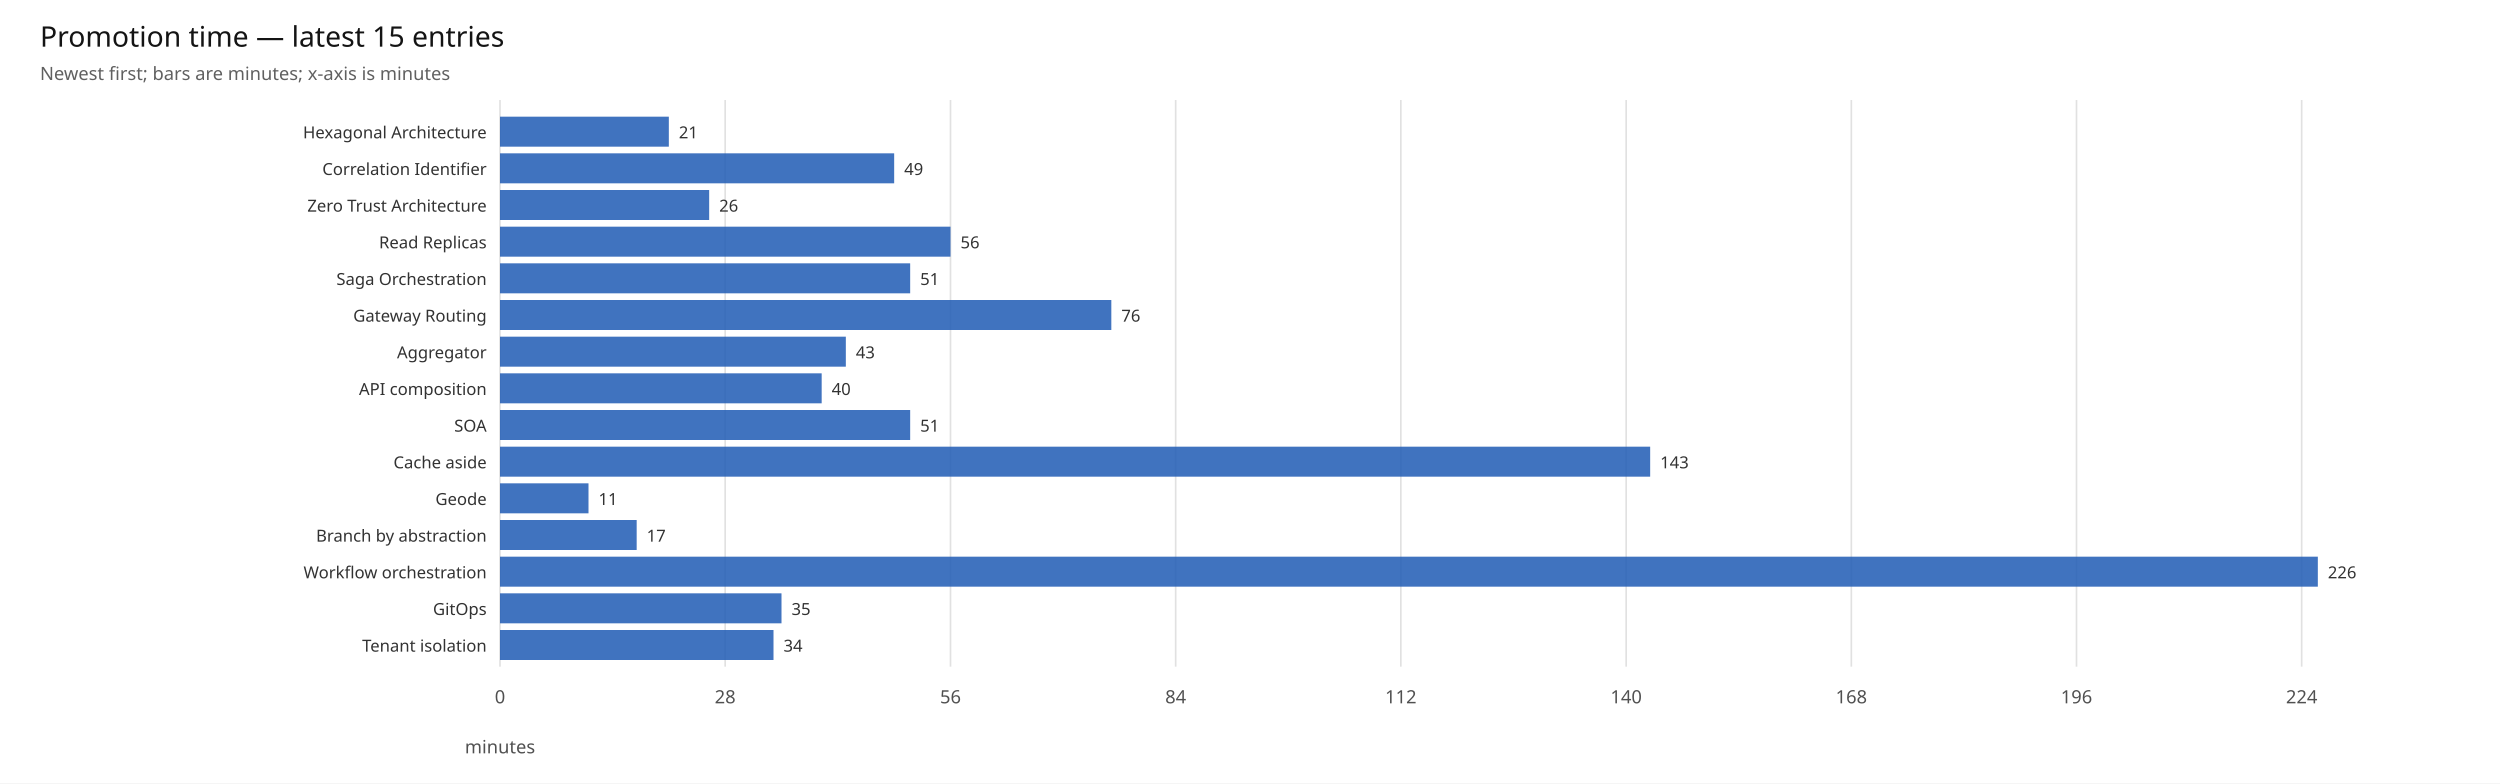
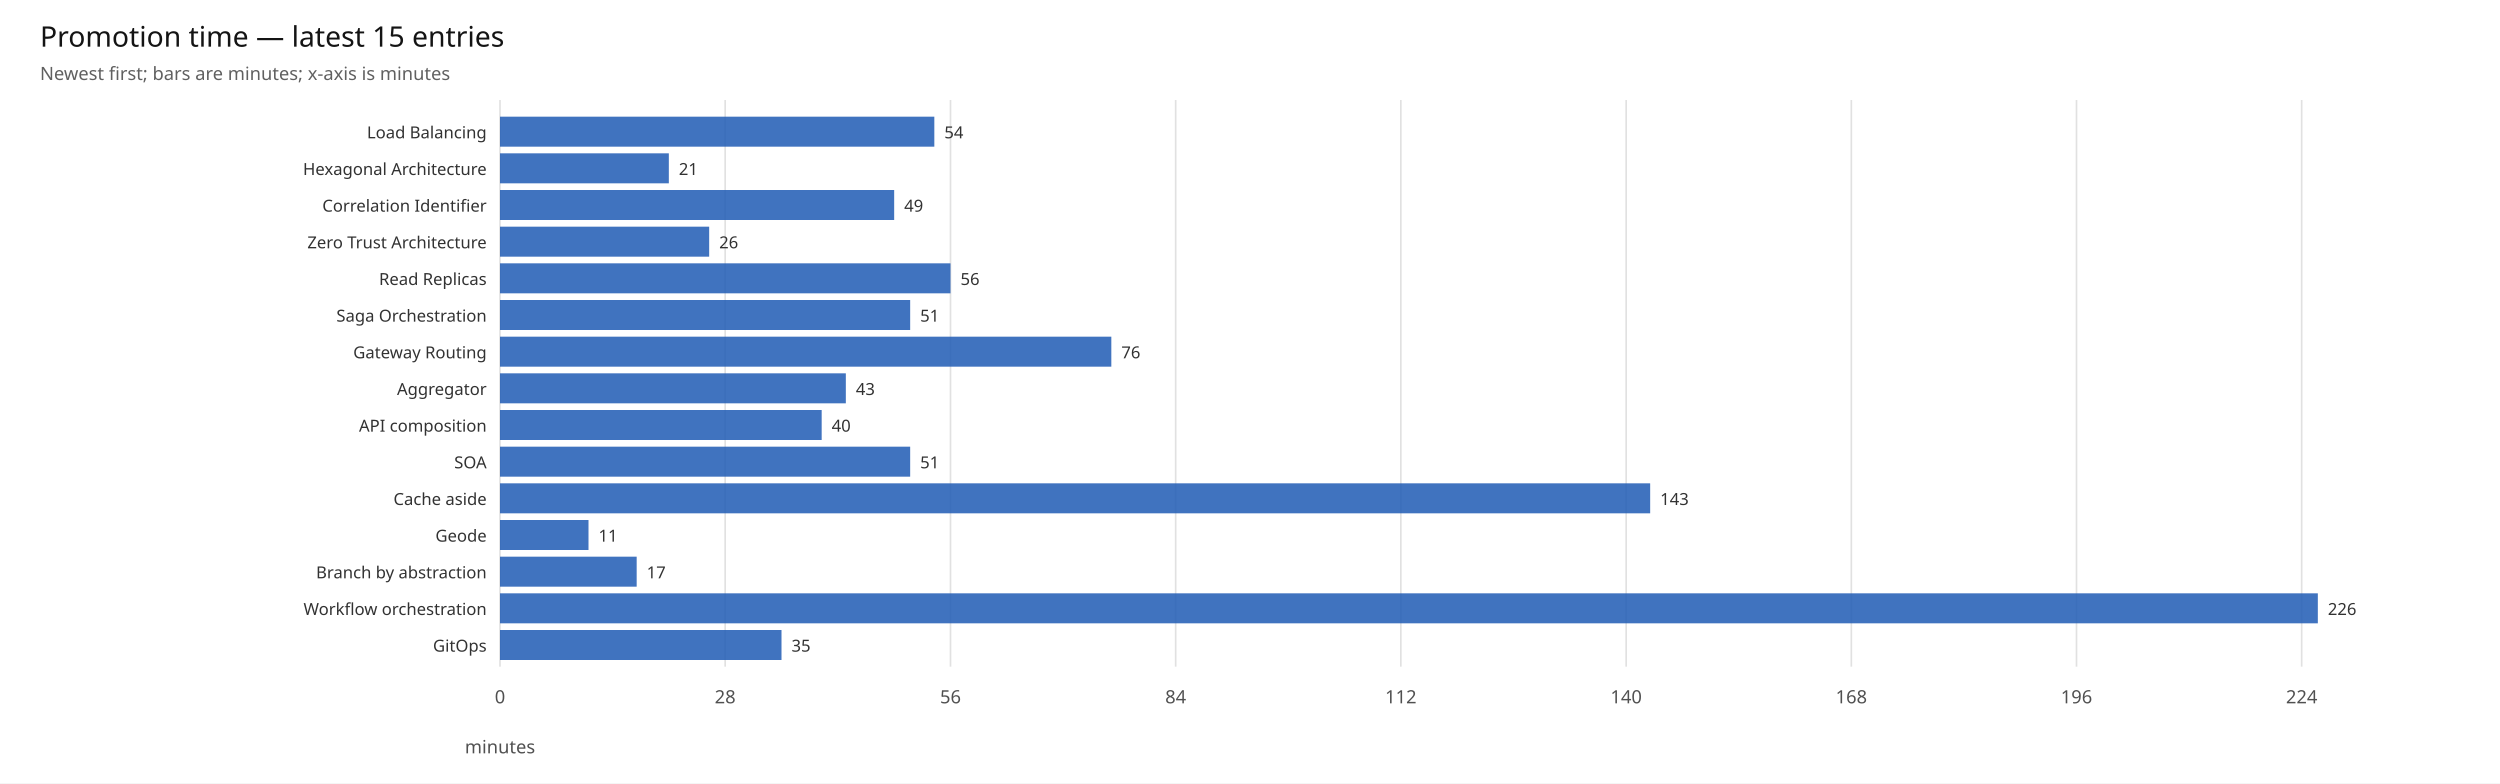
<svg xmlns="http://www.w3.org/2000/svg" width="1500" height="470" viewBox="0 0 1500 470">
  <rect width="100%" height="100%" fill="white" />
  <text x="24" y="28" font-family="Verdana" font-size="17" fill="#141414">Promotion time — latest 15 entries</text>
  <text x="24" y="48" font-family="Verdana" font-size="11" fill="#606060">Newest first; bars are minutes; x-axis is minutes</text>
  <line x1="300.0" y1="60" x2="300.0" y2="400" stroke="#e1e1e1" />
  <text x="300.0" y="422" text-anchor="middle" font-family="Verdana" font-size="11" fill="#505050">0</text>
  <line x1="435.1" y1="60" x2="435.1" y2="400" stroke="#e1e1e1" />
  <text x="435.1" y="422" text-anchor="middle" font-family="Verdana" font-size="11" fill="#505050">28</text>
  <line x1="570.3" y1="60" x2="570.3" y2="400" stroke="#e1e1e1" />
  <text x="570.3" y="422" text-anchor="middle" font-family="Verdana" font-size="11" fill="#505050">56</text>
  <line x1="705.4" y1="60" x2="705.4" y2="400" stroke="#e1e1e1" />
  <text x="705.4" y="422" text-anchor="middle" font-family="Verdana" font-size="11" fill="#505050">84</text>
  <line x1="840.5" y1="60" x2="840.5" y2="400" stroke="#e1e1e1" />
  <text x="840.5" y="422" text-anchor="middle" font-family="Verdana" font-size="11" fill="#505050">112</text>
  <line x1="975.7" y1="60" x2="975.7" y2="400" stroke="#e1e1e1" />
  <text x="975.7" y="422" text-anchor="middle" font-family="Verdana" font-size="11" fill="#505050">140</text>
  <line x1="1110.8" y1="60" x2="1110.8" y2="400" stroke="#e1e1e1" />
  <text x="1110.8" y="422" text-anchor="middle" font-family="Verdana" font-size="11" fill="#505050">168</text>
  <line x1="1245.9" y1="60" x2="1245.9" y2="400" stroke="#e1e1e1" />
  <text x="1245.9" y="422" text-anchor="middle" font-family="Verdana" font-size="11" fill="#505050">196</text>
  <line x1="1381.0" y1="60" x2="1381.0" y2="400" stroke="#e1e1e1" />
  <text x="1381.0" y="422" text-anchor="middle" font-family="Verdana" font-size="11" fill="#505050">224</text>
-   <rect x="300" y="70" width="101.3" height="18" fill="#1e5ab4" opacity="0.85" />
-   <text x="292" y="83" text-anchor="end" font-family="Verdana" font-size="10" fill="#323232">Hexagonal Architecture</text>
-   <text x="407.3" y="83" font-family="Verdana" font-size="10" fill="#323232">21</text>
-   <rect x="300" y="92" width="236.5" height="18" fill="#1e5ab4" opacity="0.85" />
-   <text x="292" y="105" text-anchor="end" font-family="Verdana" font-size="10" fill="#323232">Correlation Identifier</text>
-   <text x="542.5" y="105" font-family="Verdana" font-size="10" fill="#323232">49</text>
-   <rect x="300" y="114" width="125.5" height="18" fill="#1e5ab4" opacity="0.85" />
-   <text x="292" y="127" text-anchor="end" font-family="Verdana" font-size="10" fill="#323232">Zero Trust Architecture</text>
-   <text x="431.5" y="127" font-family="Verdana" font-size="10" fill="#323232">26</text>
-   <rect x="300" y="136" width="270.3" height="18" fill="#1e5ab4" opacity="0.85" />
-   <text x="292" y="149" text-anchor="end" font-family="Verdana" font-size="10" fill="#323232">Read Replicas</text>
-   <text x="576.3" y="149" font-family="Verdana" font-size="10" fill="#323232">56</text>
-   <rect x="300" y="158" width="246.1" height="18" fill="#1e5ab4" opacity="0.85" />
-   <text x="292" y="171" text-anchor="end" font-family="Verdana" font-size="10" fill="#323232">Saga Orchestration</text>
-   <text x="552.1" y="171" font-family="Verdana" font-size="10" fill="#323232">51</text>
-   <rect x="300" y="180" width="366.8" height="18" fill="#1e5ab4" opacity="0.85" />
-   <text x="292" y="193" text-anchor="end" font-family="Verdana" font-size="10" fill="#323232">Gateway Routing</text>
-   <text x="672.8" y="193" font-family="Verdana" font-size="10" fill="#323232">76</text>
-   <rect x="300" y="202" width="207.5" height="18" fill="#1e5ab4" opacity="0.85" />
-   <text x="292" y="215" text-anchor="end" font-family="Verdana" font-size="10" fill="#323232">Aggregator</text>
-   <text x="513.5" y="215" font-family="Verdana" font-size="10" fill="#323232">43</text>
-   <rect x="300" y="224" width="193.0" height="18" fill="#1e5ab4" opacity="0.85" />
-   <text x="292" y="237" text-anchor="end" font-family="Verdana" font-size="10" fill="#323232">API composition</text>
-   <text x="499.0" y="237" font-family="Verdana" font-size="10" fill="#323232">40</text>
-   <rect x="300" y="246" width="246.1" height="18" fill="#1e5ab4" opacity="0.85" />
-   <text x="292" y="259" text-anchor="end" font-family="Verdana" font-size="10" fill="#323232">SOA</text>
-   <text x="552.1" y="259" font-family="Verdana" font-size="10" fill="#323232">51</text>
-   <rect x="300" y="268" width="690.1" height="18" fill="#1e5ab4" opacity="0.85" />
-   <text x="292" y="281" text-anchor="end" font-family="Verdana" font-size="10" fill="#323232">Cache aside</text>
-   <text x="996.1" y="281" font-family="Verdana" font-size="10" fill="#323232">143</text>
-   <rect x="300" y="290" width="53.1" height="18" fill="#1e5ab4" opacity="0.85" />
-   <text x="292" y="303" text-anchor="end" font-family="Verdana" font-size="10" fill="#323232">Geode</text>
-   <text x="359.1" y="303" font-family="Verdana" font-size="10" fill="#323232">11</text>
-   <rect x="300" y="312" width="82.0" height="18" fill="#1e5ab4" opacity="0.85" />
-   <text x="292" y="325" text-anchor="end" font-family="Verdana" font-size="10" fill="#323232">Branch by abstraction</text>
-   <text x="388.0" y="325" font-family="Verdana" font-size="10" fill="#323232">17</text>
-   <rect x="300" y="334" width="1090.7" height="18" fill="#1e5ab4" opacity="0.85" />
-   <text x="292" y="347" text-anchor="end" font-family="Verdana" font-size="10" fill="#323232">Workflow orchestration</text>
-   <text x="1396.7" y="347" font-family="Verdana" font-size="10" fill="#323232">226</text>
-   <rect x="300" y="356" width="168.9" height="18" fill="#1e5ab4" opacity="0.85" />
-   <text x="292" y="369" text-anchor="end" font-family="Verdana" font-size="10" fill="#323232">GitOps</text>
-   <text x="474.9" y="369" font-family="Verdana" font-size="10" fill="#323232">35</text>
-   <rect x="300" y="378" width="164.1" height="18" fill="#1e5ab4" opacity="0.85" />
-   <text x="292" y="391" text-anchor="end" font-family="Verdana" font-size="10" fill="#323232">Tenant isolation</text>
-   <text x="470.1" y="391" font-family="Verdana" font-size="10" fill="#323232">34</text>
+   <rect x="300" y="70" width="260.6" height="18" fill="#1e5ab4" opacity="0.85" />
+   <text x="292" y="83" text-anchor="end" font-family="Verdana" font-size="10" fill="#323232">Load Balancing</text>
+   <text x="566.6" y="83" font-family="Verdana" font-size="10" fill="#323232">54</text>
+   <rect x="300" y="92" width="101.3" height="18" fill="#1e5ab4" opacity="0.85" />
+   <text x="292" y="105" text-anchor="end" font-family="Verdana" font-size="10" fill="#323232">Hexagonal Architecture</text>
+   <text x="407.3" y="105" font-family="Verdana" font-size="10" fill="#323232">21</text>
+   <rect x="300" y="114" width="236.5" height="18" fill="#1e5ab4" opacity="0.85" />
+   <text x="292" y="127" text-anchor="end" font-family="Verdana" font-size="10" fill="#323232">Correlation Identifier</text>
+   <text x="542.5" y="127" font-family="Verdana" font-size="10" fill="#323232">49</text>
+   <rect x="300" y="136" width="125.5" height="18" fill="#1e5ab4" opacity="0.85" />
+   <text x="292" y="149" text-anchor="end" font-family="Verdana" font-size="10" fill="#323232">Zero Trust Architecture</text>
+   <text x="431.5" y="149" font-family="Verdana" font-size="10" fill="#323232">26</text>
+   <rect x="300" y="158" width="270.3" height="18" fill="#1e5ab4" opacity="0.85" />
+   <text x="292" y="171" text-anchor="end" font-family="Verdana" font-size="10" fill="#323232">Read Replicas</text>
+   <text x="576.3" y="171" font-family="Verdana" font-size="10" fill="#323232">56</text>
+   <rect x="300" y="180" width="246.1" height="18" fill="#1e5ab4" opacity="0.85" />
+   <text x="292" y="193" text-anchor="end" font-family="Verdana" font-size="10" fill="#323232">Saga Orchestration</text>
+   <text x="552.1" y="193" font-family="Verdana" font-size="10" fill="#323232">51</text>
+   <rect x="300" y="202" width="366.8" height="18" fill="#1e5ab4" opacity="0.85" />
+   <text x="292" y="215" text-anchor="end" font-family="Verdana" font-size="10" fill="#323232">Gateway Routing</text>
+   <text x="672.8" y="215" font-family="Verdana" font-size="10" fill="#323232">76</text>
+   <rect x="300" y="224" width="207.5" height="18" fill="#1e5ab4" opacity="0.85" />
+   <text x="292" y="237" text-anchor="end" font-family="Verdana" font-size="10" fill="#323232">Aggregator</text>
+   <text x="513.5" y="237" font-family="Verdana" font-size="10" fill="#323232">43</text>
+   <rect x="300" y="246" width="193.0" height="18" fill="#1e5ab4" opacity="0.85" />
+   <text x="292" y="259" text-anchor="end" font-family="Verdana" font-size="10" fill="#323232">API composition</text>
+   <text x="499.0" y="259" font-family="Verdana" font-size="10" fill="#323232">40</text>
+   <rect x="300" y="268" width="246.1" height="18" fill="#1e5ab4" opacity="0.85" />
+   <text x="292" y="281" text-anchor="end" font-family="Verdana" font-size="10" fill="#323232">SOA</text>
+   <text x="552.1" y="281" font-family="Verdana" font-size="10" fill="#323232">51</text>
+   <rect x="300" y="290" width="690.1" height="18" fill="#1e5ab4" opacity="0.85" />
+   <text x="292" y="303" text-anchor="end" font-family="Verdana" font-size="10" fill="#323232">Cache aside</text>
+   <text x="996.1" y="303" font-family="Verdana" font-size="10" fill="#323232">143</text>
+   <rect x="300" y="312" width="53.1" height="18" fill="#1e5ab4" opacity="0.85" />
+   <text x="292" y="325" text-anchor="end" font-family="Verdana" font-size="10" fill="#323232">Geode</text>
+   <text x="359.1" y="325" font-family="Verdana" font-size="10" fill="#323232">11</text>
+   <rect x="300" y="334" width="82.0" height="18" fill="#1e5ab4" opacity="0.85" />
+   <text x="292" y="347" text-anchor="end" font-family="Verdana" font-size="10" fill="#323232">Branch by abstraction</text>
+   <text x="388.0" y="347" font-family="Verdana" font-size="10" fill="#323232">17</text>
+   <rect x="300" y="356" width="1090.7" height="18" fill="#1e5ab4" opacity="0.85" />
+   <text x="292" y="369" text-anchor="end" font-family="Verdana" font-size="10" fill="#323232">Workflow orchestration</text>
+   <text x="1396.7" y="369" font-family="Verdana" font-size="10" fill="#323232">226</text>
+   <rect x="300" y="378" width="168.9" height="18" fill="#1e5ab4" opacity="0.85" />
+   <text x="292" y="391" text-anchor="end" font-family="Verdana" font-size="10" fill="#323232">GitOps</text>
+   <text x="474.9" y="391" font-family="Verdana" font-size="10" fill="#323232">35</text>
  <text x="300" y="452" text-anchor="middle" font-family="Verdana" font-size="11" fill="#505050">minutes</text>
</svg>
